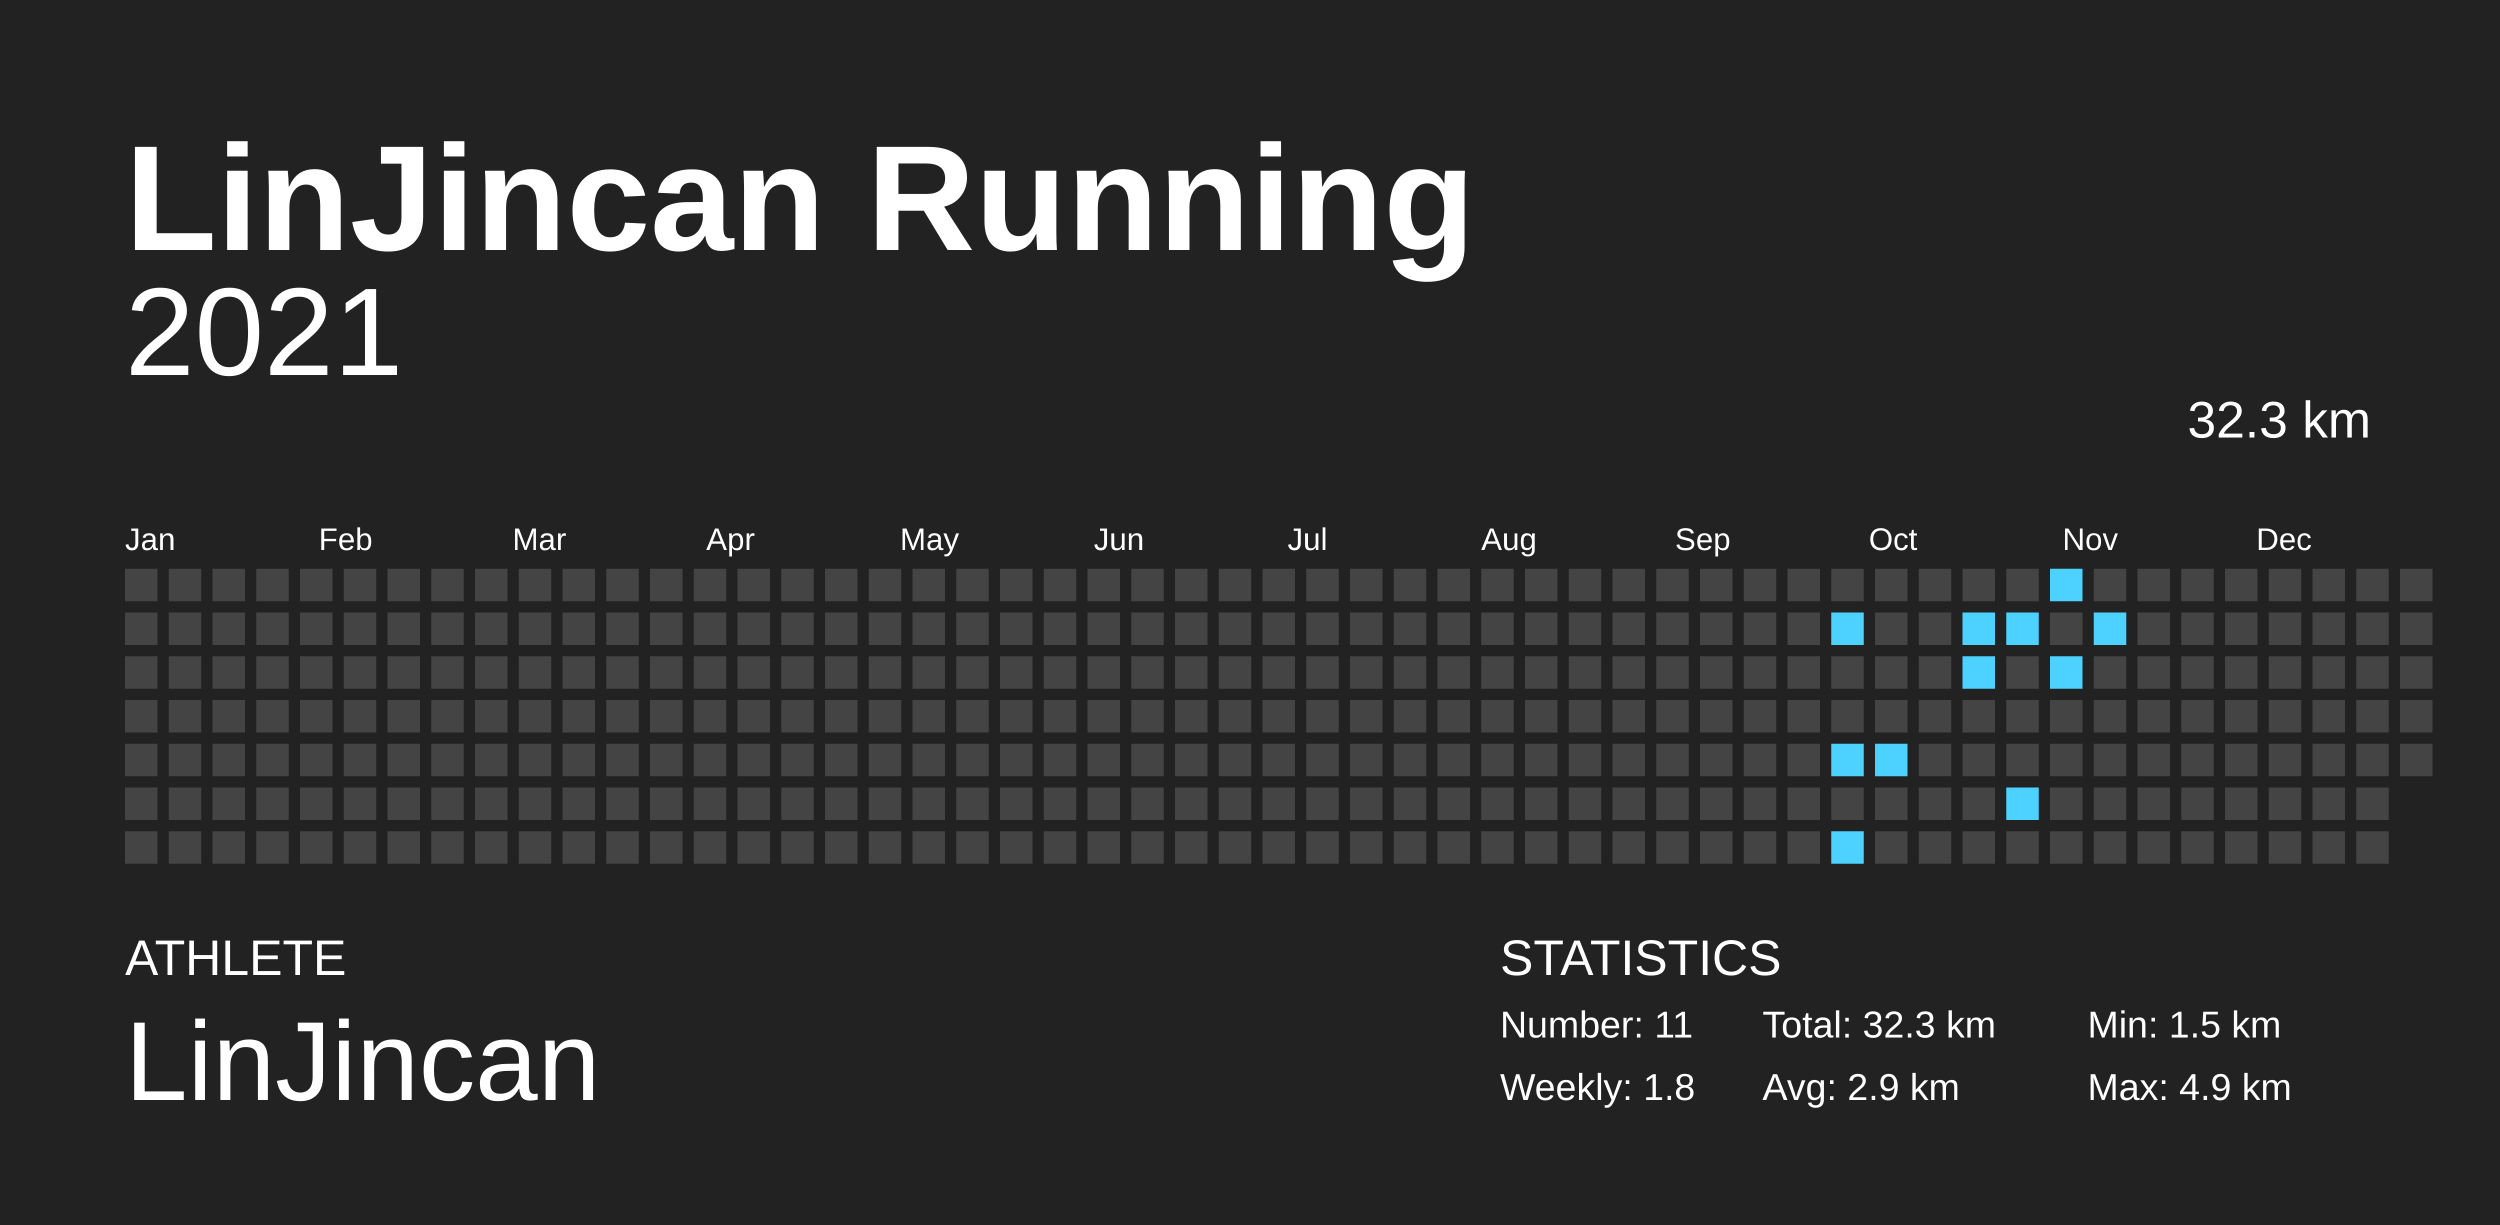
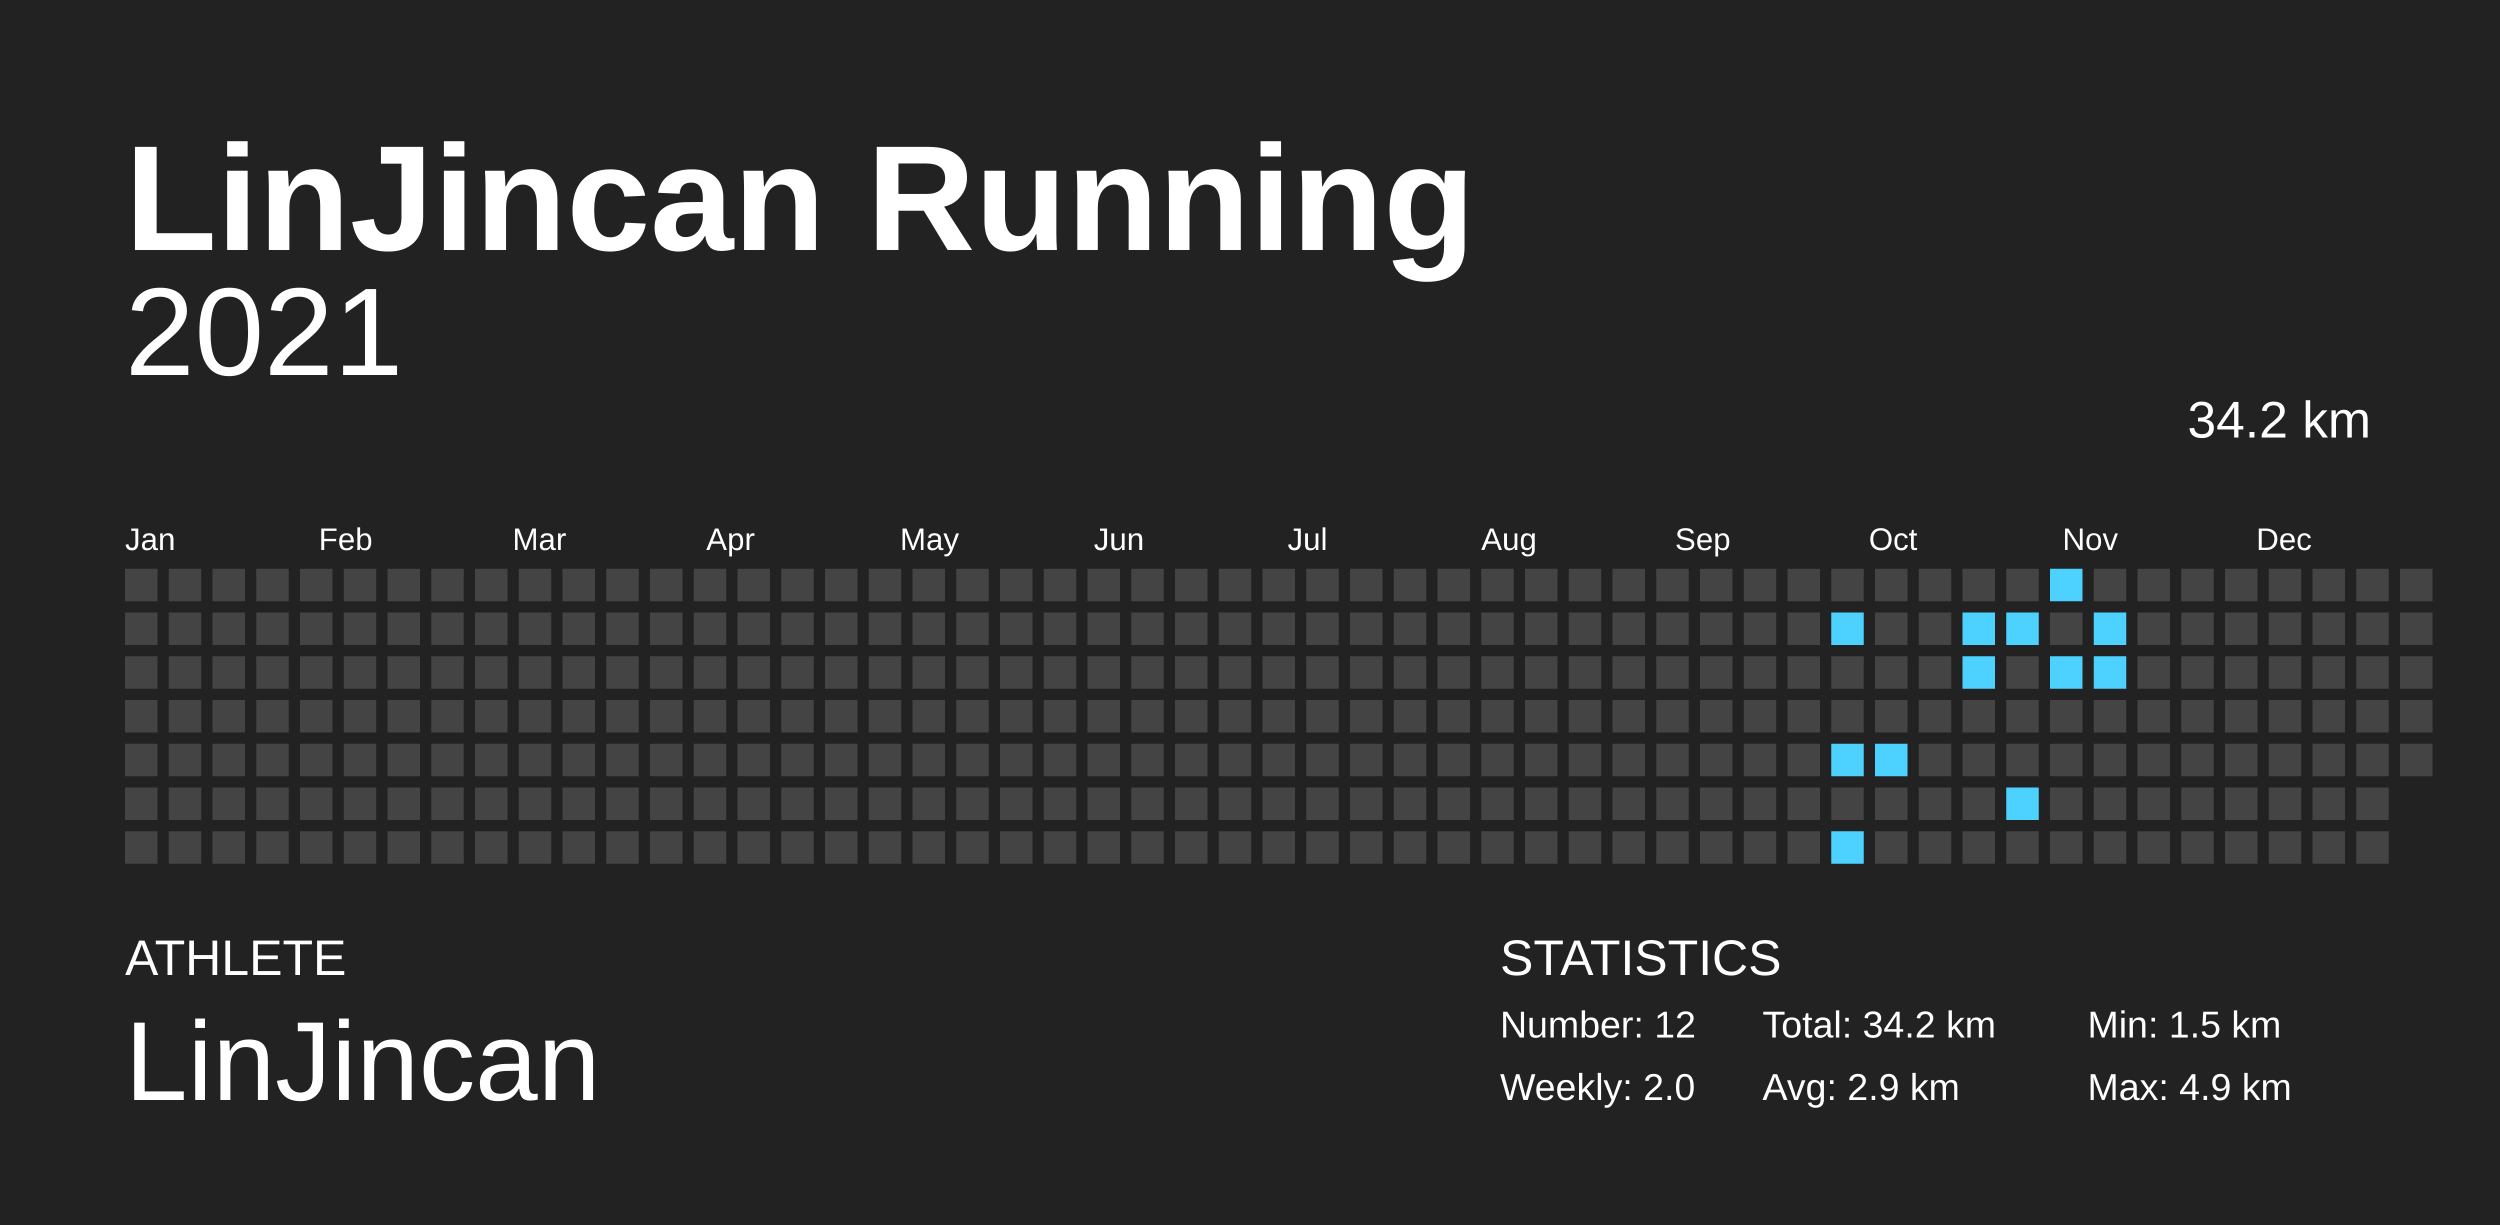
<svg xmlns="http://www.w3.org/2000/svg" baseProfile="full" height="98mm" version="1.1" viewBox="0,0,200,98" width="200mm">
  <defs />
  <rect fill="#222222" height="98" width="200" x="0" y="0" />
  <text fill="#FFFFFF" style="font-size:12px; font-family:Arial; font-weight:bold;" x="10" y="20">LinJincan Running</text>
  <text fill="#FFFFFF" style="font-size:4px; font-family:Arial" x="10" y="78">ATHLETE</text>
  <text fill="#FFFFFF" style="font-size:9px; font-family:Arial" x="10" y="88">LinJincan</text>
  <text fill="#FFFFFF" style="font-size:4px; font-family:Arial" x="120" y="78">STATISTICS</text>
-   <text fill="#FFFFFF" style="font-size:3px; font-family:Arial" x="120" y="83">Number: 11</text>
-   <text fill="#FFFFFF" style="font-size:3px; font-family:Arial" x="120" y="88">Weekly: 1.8</text>
-   <text fill="#FFFFFF" style="font-size:3px; font-family:Arial" x="141" y="83">Total: 32.3 km</text>
+   <text fill="#FFFFFF" style="font-size:3px; font-family:Arial" x="120" y="83">Number: 12</text>
+   <text fill="#FFFFFF" style="font-size:3px; font-family:Arial" x="120" y="88">Weekly: 2.0</text>
+   <text fill="#FFFFFF" style="font-size:3px; font-family:Arial" x="141" y="83">Total: 34.2 km</text>
  <text fill="#FFFFFF" style="font-size:3px; font-family:Arial" x="141" y="88">Avg: 2.9 km</text>
  <text fill="#FFFFFF" style="font-size:3px; font-family:Arial" x="167" y="83">Min: 1.5 km</text>
  <text fill="#FFFFFF" style="font-size:3px; font-family:Arial" x="167" y="88">Max: 4.9 km</text>
  <text alignment-baseline="hanging" fill="#FFFFFF" style="font-size:10.0px; font-family:Arial;" x="10" y="30">2021</text>
-   <text alignment-baseline="hanging" fill="#FFFFFF" style="font-size:4.125px; font-family:Arial;" x="175" y="35">32.3 km</text>
+   <text alignment-baseline="hanging" fill="#FFFFFF" style="font-size:4.125px; font-family:Arial;" x="175" y="35">34.2 km</text>
  <text fill="#FFFFFF" style="font-size:2.5px; font-family:Arial" x="10.0" y="44">Jan</text>
  <text fill="#FFFFFF" style="font-size:2.5px; font-family:Arial" x="25.5" y="44">Feb</text>
  <text fill="#FFFFFF" style="font-size:2.5px; font-family:Arial" x="41.0" y="44">Mar</text>
  <text fill="#FFFFFF" style="font-size:2.5px; font-family:Arial" x="56.5" y="44">Apr</text>
  <text fill="#FFFFFF" style="font-size:2.5px; font-family:Arial" x="72.0" y="44">May</text>
  <text fill="#FFFFFF" style="font-size:2.5px; font-family:Arial" x="87.5" y="44">Jun</text>
  <text fill="#FFFFFF" style="font-size:2.5px; font-family:Arial" x="103.0" y="44">Jul</text>
  <text fill="#FFFFFF" style="font-size:2.5px; font-family:Arial" x="118.5" y="44">Aug</text>
  <text fill="#FFFFFF" style="font-size:2.5px; font-family:Arial" x="134.0" y="44">Sep</text>
  <text fill="#FFFFFF" style="font-size:2.5px; font-family:Arial" x="149.5" y="44">Oct</text>
  <text fill="#FFFFFF" style="font-size:2.5px; font-family:Arial" x="165.0" y="44">Nov</text>
  <text fill="#FFFFFF" style="font-size:2.5px; font-family:Arial" x="180.5" y="44">Dec</text>
  <rect fill="#444444" height="2.6" width="2.6" x="10.0" y="45.5" />
  <rect fill="#444444" height="2.6" width="2.6" x="10.0" y="49.0" />
  <rect fill="#444444" height="2.6" width="2.6" x="10.0" y="52.5" />
  <rect fill="#444444" height="2.6" width="2.6" x="10.0" y="56.0" />
  <rect fill="#444444" height="2.6" width="2.6" x="10.0" y="59.5" />
  <rect fill="#444444" height="2.6" width="2.6" x="10.0" y="63.0" />
  <rect fill="#444444" height="2.6" width="2.6" x="10.0" y="66.5" />
  <rect fill="#444444" height="2.6" width="2.6" x="13.5" y="45.5" />
  <rect fill="#444444" height="2.6" width="2.6" x="13.5" y="49.0" />
  <rect fill="#444444" height="2.6" width="2.6" x="13.5" y="52.5" />
  <rect fill="#444444" height="2.6" width="2.6" x="13.5" y="56.0" />
  <rect fill="#444444" height="2.6" width="2.6" x="13.5" y="59.5" />
  <rect fill="#444444" height="2.6" width="2.6" x="13.5" y="63.0" />
  <rect fill="#444444" height="2.6" width="2.6" x="13.5" y="66.5" />
  <rect fill="#444444" height="2.6" width="2.6" x="17.0" y="45.5" />
  <rect fill="#444444" height="2.6" width="2.6" x="17.0" y="49.0" />
  <rect fill="#444444" height="2.6" width="2.6" x="17.0" y="52.5" />
  <rect fill="#444444" height="2.6" width="2.6" x="17.0" y="56.0" />
  <rect fill="#444444" height="2.6" width="2.6" x="17.0" y="59.5" />
  <rect fill="#444444" height="2.6" width="2.6" x="17.0" y="63.0" />
  <rect fill="#444444" height="2.6" width="2.6" x="17.0" y="66.5" />
  <rect fill="#444444" height="2.6" width="2.6" x="20.5" y="45.5" />
  <rect fill="#444444" height="2.6" width="2.6" x="20.5" y="49.0" />
  <rect fill="#444444" height="2.6" width="2.6" x="20.5" y="52.5" />
  <rect fill="#444444" height="2.6" width="2.6" x="20.5" y="56.0" />
  <rect fill="#444444" height="2.6" width="2.6" x="20.5" y="59.5" />
  <rect fill="#444444" height="2.6" width="2.6" x="20.5" y="63.0" />
  <rect fill="#444444" height="2.6" width="2.6" x="20.5" y="66.5" />
  <rect fill="#444444" height="2.6" width="2.6" x="24.0" y="45.5" />
  <rect fill="#444444" height="2.6" width="2.6" x="24.0" y="49.0" />
  <rect fill="#444444" height="2.6" width="2.6" x="24.0" y="52.5" />
  <rect fill="#444444" height="2.6" width="2.6" x="24.0" y="56.0" />
  <rect fill="#444444" height="2.6" width="2.6" x="24.0" y="59.5" />
  <rect fill="#444444" height="2.6" width="2.6" x="24.0" y="63.0" />
  <rect fill="#444444" height="2.6" width="2.6" x="24.0" y="66.5" />
  <rect fill="#444444" height="2.6" width="2.6" x="27.5" y="45.5" />
  <rect fill="#444444" height="2.6" width="2.6" x="27.5" y="49.0" />
  <rect fill="#444444" height="2.6" width="2.6" x="27.5" y="52.5" />
  <rect fill="#444444" height="2.6" width="2.6" x="27.5" y="56.0" />
  <rect fill="#444444" height="2.6" width="2.6" x="27.5" y="59.5" />
  <rect fill="#444444" height="2.6" width="2.6" x="27.5" y="63.0" />
  <rect fill="#444444" height="2.6" width="2.6" x="27.5" y="66.5" />
  <rect fill="#444444" height="2.6" width="2.6" x="31.0" y="45.5" />
  <rect fill="#444444" height="2.6" width="2.6" x="31.0" y="49.0" />
  <rect fill="#444444" height="2.6" width="2.6" x="31.0" y="52.5" />
  <rect fill="#444444" height="2.6" width="2.6" x="31.0" y="56.0" />
  <rect fill="#444444" height="2.6" width="2.6" x="31.0" y="59.5" />
  <rect fill="#444444" height="2.6" width="2.6" x="31.0" y="63.0" />
  <rect fill="#444444" height="2.6" width="2.6" x="31.0" y="66.5" />
  <rect fill="#444444" height="2.6" width="2.6" x="34.5" y="45.5" />
  <rect fill="#444444" height="2.6" width="2.6" x="34.5" y="49.0" />
  <rect fill="#444444" height="2.6" width="2.6" x="34.5" y="52.5" />
  <rect fill="#444444" height="2.6" width="2.6" x="34.5" y="56.0" />
  <rect fill="#444444" height="2.6" width="2.6" x="34.5" y="59.5" />
  <rect fill="#444444" height="2.6" width="2.6" x="34.5" y="63.0" />
  <rect fill="#444444" height="2.6" width="2.6" x="34.5" y="66.5" />
  <rect fill="#444444" height="2.6" width="2.6" x="38.0" y="45.5" />
  <rect fill="#444444" height="2.6" width="2.6" x="38.0" y="49.0" />
  <rect fill="#444444" height="2.6" width="2.6" x="38.0" y="52.5" />
  <rect fill="#444444" height="2.6" width="2.6" x="38.0" y="56.0" />
  <rect fill="#444444" height="2.6" width="2.6" x="38.0" y="59.5" />
  <rect fill="#444444" height="2.6" width="2.6" x="38.0" y="63.0" />
  <rect fill="#444444" height="2.6" width="2.6" x="38.0" y="66.5" />
  <rect fill="#444444" height="2.6" width="2.6" x="41.5" y="45.5" />
  <rect fill="#444444" height="2.6" width="2.6" x="41.5" y="49.0" />
  <rect fill="#444444" height="2.6" width="2.6" x="41.5" y="52.5" />
  <rect fill="#444444" height="2.6" width="2.6" x="41.5" y="56.0" />
  <rect fill="#444444" height="2.6" width="2.6" x="41.5" y="59.5" />
  <rect fill="#444444" height="2.6" width="2.6" x="41.5" y="63.0" />
  <rect fill="#444444" height="2.6" width="2.6" x="41.5" y="66.5" />
  <rect fill="#444444" height="2.6" width="2.6" x="45.0" y="45.5" />
  <rect fill="#444444" height="2.6" width="2.6" x="45.0" y="49.0" />
  <rect fill="#444444" height="2.6" width="2.6" x="45.0" y="52.5" />
  <rect fill="#444444" height="2.6" width="2.6" x="45.0" y="56.0" />
  <rect fill="#444444" height="2.6" width="2.6" x="45.0" y="59.5" />
  <rect fill="#444444" height="2.6" width="2.6" x="45.0" y="63.0" />
  <rect fill="#444444" height="2.6" width="2.6" x="45.0" y="66.5" />
  <rect fill="#444444" height="2.6" width="2.6" x="48.5" y="45.5" />
  <rect fill="#444444" height="2.6" width="2.6" x="48.5" y="49.0" />
  <rect fill="#444444" height="2.6" width="2.6" x="48.5" y="52.5" />
  <rect fill="#444444" height="2.6" width="2.6" x="48.5" y="56.0" />
  <rect fill="#444444" height="2.6" width="2.6" x="48.5" y="59.5" />
  <rect fill="#444444" height="2.6" width="2.6" x="48.5" y="63.0" />
  <rect fill="#444444" height="2.6" width="2.6" x="48.5" y="66.5" />
  <rect fill="#444444" height="2.6" width="2.6" x="52.0" y="45.5" />
  <rect fill="#444444" height="2.6" width="2.6" x="52.0" y="49.0" />
  <rect fill="#444444" height="2.6" width="2.6" x="52.0" y="52.5" />
  <rect fill="#444444" height="2.6" width="2.6" x="52.0" y="56.0" />
  <rect fill="#444444" height="2.6" width="2.6" x="52.0" y="59.5" />
  <rect fill="#444444" height="2.6" width="2.6" x="52.0" y="63.0" />
  <rect fill="#444444" height="2.6" width="2.6" x="52.0" y="66.5" />
  <rect fill="#444444" height="2.6" width="2.6" x="55.5" y="45.5" />
  <rect fill="#444444" height="2.6" width="2.6" x="55.5" y="49.0" />
  <rect fill="#444444" height="2.6" width="2.6" x="55.5" y="52.5" />
  <rect fill="#444444" height="2.6" width="2.6" x="55.5" y="56.0" />
  <rect fill="#444444" height="2.6" width="2.6" x="55.5" y="59.5" />
  <rect fill="#444444" height="2.6" width="2.6" x="55.5" y="63.0" />
  <rect fill="#444444" height="2.6" width="2.6" x="55.5" y="66.5" />
  <rect fill="#444444" height="2.6" width="2.6" x="59.0" y="45.5" />
  <rect fill="#444444" height="2.6" width="2.6" x="59.0" y="49.0" />
  <rect fill="#444444" height="2.6" width="2.6" x="59.0" y="52.5" />
  <rect fill="#444444" height="2.6" width="2.6" x="59.0" y="56.0" />
  <rect fill="#444444" height="2.6" width="2.6" x="59.0" y="59.5" />
  <rect fill="#444444" height="2.6" width="2.6" x="59.0" y="63.0" />
  <rect fill="#444444" height="2.6" width="2.6" x="59.0" y="66.5" />
  <rect fill="#444444" height="2.6" width="2.6" x="62.5" y="45.5" />
  <rect fill="#444444" height="2.6" width="2.6" x="62.5" y="49.0" />
  <rect fill="#444444" height="2.6" width="2.6" x="62.5" y="52.5" />
  <rect fill="#444444" height="2.6" width="2.6" x="62.5" y="56.0" />
  <rect fill="#444444" height="2.6" width="2.6" x="62.5" y="59.5" />
  <rect fill="#444444" height="2.6" width="2.6" x="62.5" y="63.0" />
  <rect fill="#444444" height="2.6" width="2.6" x="62.5" y="66.5" />
  <rect fill="#444444" height="2.6" width="2.6" x="66.0" y="45.5" />
  <rect fill="#444444" height="2.6" width="2.6" x="66.0" y="49.0" />
  <rect fill="#444444" height="2.6" width="2.6" x="66.0" y="52.5" />
  <rect fill="#444444" height="2.6" width="2.6" x="66.0" y="56.0" />
  <rect fill="#444444" height="2.6" width="2.6" x="66.0" y="59.5" />
  <rect fill="#444444" height="2.6" width="2.6" x="66.0" y="63.0" />
  <rect fill="#444444" height="2.6" width="2.6" x="66.0" y="66.5" />
  <rect fill="#444444" height="2.6" width="2.6" x="69.5" y="45.5" />
  <rect fill="#444444" height="2.6" width="2.6" x="69.5" y="49.0" />
  <rect fill="#444444" height="2.6" width="2.6" x="69.5" y="52.5" />
  <rect fill="#444444" height="2.6" width="2.6" x="69.5" y="56.0" />
  <rect fill="#444444" height="2.6" width="2.6" x="69.5" y="59.5" />
  <rect fill="#444444" height="2.6" width="2.6" x="69.5" y="63.0" />
  <rect fill="#444444" height="2.6" width="2.6" x="69.5" y="66.5" />
  <rect fill="#444444" height="2.6" width="2.6" x="73.0" y="45.5" />
  <rect fill="#444444" height="2.6" width="2.6" x="73.0" y="49.0" />
  <rect fill="#444444" height="2.6" width="2.6" x="73.0" y="52.5" />
  <rect fill="#444444" height="2.6" width="2.6" x="73.0" y="56.0" />
  <rect fill="#444444" height="2.6" width="2.6" x="73.0" y="59.5" />
  <rect fill="#444444" height="2.6" width="2.6" x="73.0" y="63.0" />
  <rect fill="#444444" height="2.6" width="2.6" x="73.0" y="66.5" />
  <rect fill="#444444" height="2.6" width="2.6" x="76.5" y="45.5" />
  <rect fill="#444444" height="2.6" width="2.6" x="76.5" y="49.0" />
  <rect fill="#444444" height="2.6" width="2.6" x="76.5" y="52.5" />
  <rect fill="#444444" height="2.6" width="2.6" x="76.5" y="56.0" />
  <rect fill="#444444" height="2.6" width="2.6" x="76.5" y="59.5" />
  <rect fill="#444444" height="2.6" width="2.6" x="76.5" y="63.0" />
  <rect fill="#444444" height="2.6" width="2.6" x="76.5" y="66.5" />
  <rect fill="#444444" height="2.6" width="2.6" x="80.0" y="45.5" />
  <rect fill="#444444" height="2.6" width="2.6" x="80.0" y="49.0" />
  <rect fill="#444444" height="2.6" width="2.6" x="80.0" y="52.5" />
  <rect fill="#444444" height="2.6" width="2.6" x="80.0" y="56.0" />
  <rect fill="#444444" height="2.6" width="2.6" x="80.0" y="59.5" />
  <rect fill="#444444" height="2.6" width="2.6" x="80.0" y="63.0" />
  <rect fill="#444444" height="2.6" width="2.6" x="80.0" y="66.5" />
  <rect fill="#444444" height="2.6" width="2.6" x="83.5" y="45.5" />
  <rect fill="#444444" height="2.6" width="2.6" x="83.5" y="49.0" />
  <rect fill="#444444" height="2.6" width="2.6" x="83.5" y="52.5" />
  <rect fill="#444444" height="2.6" width="2.6" x="83.5" y="56.0" />
  <rect fill="#444444" height="2.6" width="2.6" x="83.5" y="59.5" />
  <rect fill="#444444" height="2.6" width="2.6" x="83.5" y="63.0" />
  <rect fill="#444444" height="2.6" width="2.6" x="83.5" y="66.5" />
  <rect fill="#444444" height="2.6" width="2.6" x="87.0" y="45.5" />
  <rect fill="#444444" height="2.6" width="2.6" x="87.0" y="49.0" />
  <rect fill="#444444" height="2.6" width="2.6" x="87.0" y="52.5" />
  <rect fill="#444444" height="2.6" width="2.6" x="87.0" y="56.0" />
  <rect fill="#444444" height="2.6" width="2.6" x="87.0" y="59.5" />
  <rect fill="#444444" height="2.6" width="2.6" x="87.0" y="63.0" />
  <rect fill="#444444" height="2.6" width="2.6" x="87.0" y="66.5" />
  <rect fill="#444444" height="2.6" width="2.6" x="90.5" y="45.5" />
  <rect fill="#444444" height="2.6" width="2.6" x="90.5" y="49.0" />
  <rect fill="#444444" height="2.6" width="2.6" x="90.5" y="52.5" />
  <rect fill="#444444" height="2.6" width="2.6" x="90.5" y="56.0" />
  <rect fill="#444444" height="2.6" width="2.6" x="90.5" y="59.5" />
  <rect fill="#444444" height="2.6" width="2.6" x="90.5" y="63.0" />
  <rect fill="#444444" height="2.6" width="2.6" x="90.5" y="66.5" />
  <rect fill="#444444" height="2.6" width="2.6" x="94.0" y="45.5" />
  <rect fill="#444444" height="2.6" width="2.6" x="94.0" y="49.0" />
  <rect fill="#444444" height="2.6" width="2.6" x="94.0" y="52.5" />
  <rect fill="#444444" height="2.6" width="2.6" x="94.0" y="56.0" />
  <rect fill="#444444" height="2.6" width="2.6" x="94.0" y="59.5" />
  <rect fill="#444444" height="2.6" width="2.6" x="94.0" y="63.0" />
  <rect fill="#444444" height="2.6" width="2.6" x="94.0" y="66.5" />
  <rect fill="#444444" height="2.6" width="2.6" x="97.5" y="45.5" />
  <rect fill="#444444" height="2.6" width="2.6" x="97.5" y="49.0" />
  <rect fill="#444444" height="2.6" width="2.6" x="97.5" y="52.5" />
  <rect fill="#444444" height="2.6" width="2.6" x="97.5" y="56.0" />
  <rect fill="#444444" height="2.6" width="2.6" x="97.5" y="59.5" />
  <rect fill="#444444" height="2.6" width="2.6" x="97.5" y="63.0" />
  <rect fill="#444444" height="2.6" width="2.6" x="97.5" y="66.5" />
  <rect fill="#444444" height="2.6" width="2.6" x="101.0" y="45.5" />
  <rect fill="#444444" height="2.6" width="2.6" x="101.0" y="49.0" />
  <rect fill="#444444" height="2.6" width="2.6" x="101.0" y="52.5" />
  <rect fill="#444444" height="2.6" width="2.6" x="101.0" y="56.0" />
  <rect fill="#444444" height="2.6" width="2.6" x="101.0" y="59.5" />
  <rect fill="#444444" height="2.6" width="2.6" x="101.0" y="63.0" />
  <rect fill="#444444" height="2.6" width="2.6" x="101.0" y="66.5" />
  <rect fill="#444444" height="2.6" width="2.6" x="104.5" y="45.5" />
  <rect fill="#444444" height="2.6" width="2.6" x="104.5" y="49.0" />
  <rect fill="#444444" height="2.6" width="2.6" x="104.5" y="52.5" />
  <rect fill="#444444" height="2.6" width="2.6" x="104.5" y="56.0" />
  <rect fill="#444444" height="2.6" width="2.6" x="104.5" y="59.5" />
  <rect fill="#444444" height="2.6" width="2.6" x="104.5" y="63.0" />
  <rect fill="#444444" height="2.6" width="2.6" x="104.5" y="66.5" />
  <rect fill="#444444" height="2.6" width="2.6" x="108.0" y="45.5" />
  <rect fill="#444444" height="2.6" width="2.6" x="108.0" y="49.0" />
  <rect fill="#444444" height="2.6" width="2.6" x="108.0" y="52.5" />
  <rect fill="#444444" height="2.6" width="2.6" x="108.0" y="56.0" />
  <rect fill="#444444" height="2.6" width="2.6" x="108.0" y="59.5" />
  <rect fill="#444444" height="2.6" width="2.6" x="108.0" y="63.0" />
  <rect fill="#444444" height="2.6" width="2.6" x="108.0" y="66.5" />
  <rect fill="#444444" height="2.6" width="2.6" x="111.5" y="45.5" />
  <rect fill="#444444" height="2.6" width="2.6" x="111.5" y="49.0" />
  <rect fill="#444444" height="2.6" width="2.6" x="111.5" y="52.5" />
  <rect fill="#444444" height="2.6" width="2.6" x="111.5" y="56.0" />
  <rect fill="#444444" height="2.6" width="2.6" x="111.5" y="59.5" />
  <rect fill="#444444" height="2.6" width="2.6" x="111.5" y="63.0" />
  <rect fill="#444444" height="2.6" width="2.6" x="111.5" y="66.5" />
  <rect fill="#444444" height="2.6" width="2.6" x="115.0" y="45.5" />
  <rect fill="#444444" height="2.6" width="2.6" x="115.0" y="49.0" />
  <rect fill="#444444" height="2.6" width="2.6" x="115.0" y="52.5" />
  <rect fill="#444444" height="2.6" width="2.6" x="115.0" y="56.0" />
  <rect fill="#444444" height="2.6" width="2.6" x="115.0" y="59.5" />
  <rect fill="#444444" height="2.6" width="2.6" x="115.0" y="63.0" />
  <rect fill="#444444" height="2.6" width="2.6" x="115.0" y="66.5" />
  <rect fill="#444444" height="2.6" width="2.6" x="118.5" y="45.5" />
  <rect fill="#444444" height="2.6" width="2.6" x="118.5" y="49.0" />
  <rect fill="#444444" height="2.6" width="2.6" x="118.5" y="52.5" />
  <rect fill="#444444" height="2.6" width="2.6" x="118.5" y="56.0" />
  <rect fill="#444444" height="2.6" width="2.6" x="118.5" y="59.5" />
  <rect fill="#444444" height="2.6" width="2.6" x="118.5" y="63.0" />
  <rect fill="#444444" height="2.6" width="2.6" x="118.5" y="66.5" />
  <rect fill="#444444" height="2.6" width="2.6" x="122.0" y="45.5" />
  <rect fill="#444444" height="2.6" width="2.6" x="122.0" y="49.0" />
  <rect fill="#444444" height="2.6" width="2.6" x="122.0" y="52.5" />
  <rect fill="#444444" height="2.6" width="2.6" x="122.0" y="56.0" />
  <rect fill="#444444" height="2.6" width="2.6" x="122.0" y="59.5" />
  <rect fill="#444444" height="2.6" width="2.6" x="122.0" y="63.0" />
  <rect fill="#444444" height="2.6" width="2.6" x="122.0" y="66.5" />
  <rect fill="#444444" height="2.6" width="2.6" x="125.5" y="45.5" />
  <rect fill="#444444" height="2.6" width="2.6" x="125.5" y="49.0" />
  <rect fill="#444444" height="2.6" width="2.6" x="125.5" y="52.5" />
  <rect fill="#444444" height="2.6" width="2.6" x="125.5" y="56.0" />
  <rect fill="#444444" height="2.6" width="2.6" x="125.5" y="59.5" />
  <rect fill="#444444" height="2.6" width="2.6" x="125.5" y="63.0" />
  <rect fill="#444444" height="2.6" width="2.6" x="125.5" y="66.5" />
  <rect fill="#444444" height="2.6" width="2.6" x="129.0" y="45.5" />
  <rect fill="#444444" height="2.6" width="2.6" x="129.0" y="49.0" />
  <rect fill="#444444" height="2.6" width="2.6" x="129.0" y="52.5" />
  <rect fill="#444444" height="2.6" width="2.6" x="129.0" y="56.0" />
  <rect fill="#444444" height="2.6" width="2.6" x="129.0" y="59.5" />
  <rect fill="#444444" height="2.6" width="2.6" x="129.0" y="63.0" />
  <rect fill="#444444" height="2.6" width="2.6" x="129.0" y="66.5" />
  <rect fill="#444444" height="2.6" width="2.6" x="132.5" y="45.5" />
  <rect fill="#444444" height="2.6" width="2.6" x="132.5" y="49.0" />
  <rect fill="#444444" height="2.6" width="2.6" x="132.5" y="52.5" />
  <rect fill="#444444" height="2.6" width="2.6" x="132.5" y="56.0" />
  <rect fill="#444444" height="2.6" width="2.6" x="132.5" y="59.5" />
  <rect fill="#444444" height="2.6" width="2.6" x="132.5" y="63.0" />
  <rect fill="#444444" height="2.6" width="2.6" x="132.5" y="66.5" />
  <rect fill="#444444" height="2.6" width="2.6" x="136.0" y="45.5" />
  <rect fill="#444444" height="2.6" width="2.6" x="136.0" y="49.0" />
  <rect fill="#444444" height="2.6" width="2.6" x="136.0" y="52.5" />
  <rect fill="#444444" height="2.6" width="2.6" x="136.0" y="56.0" />
  <rect fill="#444444" height="2.6" width="2.6" x="136.0" y="59.5" />
  <rect fill="#444444" height="2.6" width="2.6" x="136.0" y="63.0" />
  <rect fill="#444444" height="2.6" width="2.6" x="136.0" y="66.5" />
  <rect fill="#444444" height="2.6" width="2.6" x="139.5" y="45.5" />
  <rect fill="#444444" height="2.6" width="2.6" x="139.5" y="49.0" />
  <rect fill="#444444" height="2.6" width="2.6" x="139.5" y="52.5" />
  <rect fill="#444444" height="2.6" width="2.6" x="139.5" y="56.0" />
  <rect fill="#444444" height="2.6" width="2.6" x="139.5" y="59.5" />
  <rect fill="#444444" height="2.6" width="2.6" x="139.5" y="63.0" />
  <rect fill="#444444" height="2.6" width="2.6" x="139.5" y="66.5" />
  <rect fill="#444444" height="2.6" width="2.6" x="143.0" y="45.5" />
  <rect fill="#444444" height="2.6" width="2.6" x="143.0" y="49.0" />
  <rect fill="#444444" height="2.6" width="2.6" x="143.0" y="52.5" />
  <rect fill="#444444" height="2.6" width="2.6" x="143.0" y="56.0" />
  <rect fill="#444444" height="2.6" width="2.6" x="143.0" y="59.5" />
  <rect fill="#444444" height="2.6" width="2.6" x="143.0" y="63.0" />
  <rect fill="#444444" height="2.6" width="2.6" x="143.0" y="66.5" />
  <rect fill="#444444" height="2.6" width="2.6" x="146.5" y="45.5" />
  <rect fill="#4dd2ff" height="2.6" width="2.6" x="146.5" y="49.0" />
  <rect fill="#444444" height="2.6" width="2.6" x="146.5" y="52.5" />
  <rect fill="#444444" height="2.6" width="2.6" x="146.5" y="56.0" />
  <rect fill="#4dd2ff" height="2.6" width="2.6" x="146.5" y="59.5" />
  <rect fill="#444444" height="2.6" width="2.6" x="146.5" y="63.0" />
  <rect fill="#4dd2ff" height="2.6" width="2.6" x="146.5" y="66.5" />
  <rect fill="#444444" height="2.6" width="2.6" x="150.0" y="45.5" />
  <rect fill="#444444" height="2.6" width="2.6" x="150.0" y="49.0" />
  <rect fill="#444444" height="2.6" width="2.6" x="150.0" y="52.5" />
  <rect fill="#444444" height="2.6" width="2.6" x="150.0" y="56.0" />
  <rect fill="#4dd2ff" height="2.6" width="2.6" x="150.0" y="59.5" />
  <rect fill="#444444" height="2.6" width="2.6" x="150.0" y="63.0" />
  <rect fill="#444444" height="2.6" width="2.6" x="150.0" y="66.5" />
  <rect fill="#444444" height="2.6" width="2.6" x="153.5" y="45.5" />
  <rect fill="#444444" height="2.6" width="2.6" x="153.5" y="49.0" />
  <rect fill="#444444" height="2.6" width="2.6" x="153.5" y="52.5" />
  <rect fill="#444444" height="2.6" width="2.6" x="153.5" y="56.0" />
  <rect fill="#444444" height="2.6" width="2.6" x="153.5" y="59.5" />
  <rect fill="#444444" height="2.6" width="2.6" x="153.5" y="63.0" />
  <rect fill="#444444" height="2.6" width="2.6" x="153.5" y="66.5" />
  <rect fill="#444444" height="2.6" width="2.6" x="157.0" y="45.5" />
  <rect fill="#4dd2ff" height="2.6" width="2.6" x="157.0" y="49.0" />
  <rect fill="#4dd2ff" height="2.6" width="2.6" x="157.0" y="52.5" />
  <rect fill="#444444" height="2.6" width="2.6" x="157.0" y="56.0" />
  <rect fill="#444444" height="2.6" width="2.6" x="157.0" y="59.5" />
  <rect fill="#444444" height="2.6" width="2.6" x="157.0" y="63.0" />
  <rect fill="#444444" height="2.6" width="2.6" x="157.0" y="66.5" />
  <rect fill="#444444" height="2.6" width="2.6" x="160.5" y="45.5" />
  <rect fill="#4dd2ff" height="2.6" width="2.6" x="160.5" y="49.0" />
  <rect fill="#444444" height="2.6" width="2.6" x="160.5" y="52.5" />
  <rect fill="#444444" height="2.6" width="2.6" x="160.5" y="56.0" />
  <rect fill="#444444" height="2.6" width="2.6" x="160.5" y="59.5" />
  <rect fill="#4dd2ff" height="2.6" width="2.6" x="160.5" y="63.0" />
  <rect fill="#444444" height="2.6" width="2.6" x="160.5" y="66.5" />
  <rect fill="#4dd2ff" height="2.6" width="2.6" x="164.0" y="45.5" />
  <rect fill="#444444" height="2.6" width="2.6" x="164.0" y="49.0" />
  <rect fill="#4dd2ff" height="2.6" width="2.6" x="164.0" y="52.5" />
  <rect fill="#444444" height="2.6" width="2.6" x="164.0" y="56.0" />
  <rect fill="#444444" height="2.6" width="2.6" x="164.0" y="59.5" />
  <rect fill="#444444" height="2.6" width="2.6" x="164.0" y="63.0" />
  <rect fill="#444444" height="2.6" width="2.6" x="164.0" y="66.5" />
  <rect fill="#444444" height="2.6" width="2.6" x="167.5" y="45.5" />
  <rect fill="#4dd2ff" height="2.6" width="2.6" x="167.5" y="49.0" />
-   <rect fill="#444444" height="2.6" width="2.6" x="167.5" y="52.5" />
+   <rect fill="#4dd2ff" height="2.6" width="2.6" x="167.5" y="52.5" />
  <rect fill="#444444" height="2.6" width="2.6" x="167.5" y="56.0" />
  <rect fill="#444444" height="2.6" width="2.6" x="167.5" y="59.5" />
  <rect fill="#444444" height="2.6" width="2.6" x="167.5" y="63.0" />
  <rect fill="#444444" height="2.6" width="2.6" x="167.5" y="66.5" />
  <rect fill="#444444" height="2.6" width="2.6" x="171.0" y="45.5" />
  <rect fill="#444444" height="2.6" width="2.6" x="171.0" y="49.0" />
  <rect fill="#444444" height="2.6" width="2.6" x="171.0" y="52.5" />
  <rect fill="#444444" height="2.6" width="2.6" x="171.0" y="56.0" />
  <rect fill="#444444" height="2.6" width="2.6" x="171.0" y="59.5" />
  <rect fill="#444444" height="2.6" width="2.6" x="171.0" y="63.0" />
  <rect fill="#444444" height="2.6" width="2.6" x="171.0" y="66.5" />
  <rect fill="#444444" height="2.6" width="2.6" x="174.5" y="45.5" />
  <rect fill="#444444" height="2.6" width="2.6" x="174.5" y="49.0" />
  <rect fill="#444444" height="2.6" width="2.6" x="174.5" y="52.5" />
  <rect fill="#444444" height="2.6" width="2.6" x="174.5" y="56.0" />
  <rect fill="#444444" height="2.6" width="2.6" x="174.5" y="59.5" />
  <rect fill="#444444" height="2.6" width="2.6" x="174.5" y="63.0" />
  <rect fill="#444444" height="2.6" width="2.6" x="174.5" y="66.5" />
  <rect fill="#444444" height="2.6" width="2.6" x="178.0" y="45.5" />
  <rect fill="#444444" height="2.6" width="2.6" x="178.0" y="49.0" />
  <rect fill="#444444" height="2.6" width="2.6" x="178.0" y="52.5" />
  <rect fill="#444444" height="2.6" width="2.6" x="178.0" y="56.0" />
  <rect fill="#444444" height="2.6" width="2.6" x="178.0" y="59.5" />
  <rect fill="#444444" height="2.6" width="2.6" x="178.0" y="63.0" />
  <rect fill="#444444" height="2.6" width="2.6" x="178.0" y="66.5" />
  <rect fill="#444444" height="2.6" width="2.6" x="181.5" y="45.5" />
  <rect fill="#444444" height="2.6" width="2.6" x="181.5" y="49.0" />
  <rect fill="#444444" height="2.6" width="2.6" x="181.5" y="52.5" />
  <rect fill="#444444" height="2.6" width="2.6" x="181.5" y="56.0" />
  <rect fill="#444444" height="2.6" width="2.6" x="181.5" y="59.5" />
  <rect fill="#444444" height="2.6" width="2.6" x="181.5" y="63.0" />
  <rect fill="#444444" height="2.6" width="2.6" x="181.5" y="66.5" />
  <rect fill="#444444" height="2.6" width="2.6" x="185.0" y="45.5" />
  <rect fill="#444444" height="2.6" width="2.6" x="185.0" y="49.0" />
  <rect fill="#444444" height="2.6" width="2.6" x="185.0" y="52.5" />
  <rect fill="#444444" height="2.6" width="2.6" x="185.0" y="56.0" />
  <rect fill="#444444" height="2.6" width="2.6" x="185.0" y="59.5" />
  <rect fill="#444444" height="2.6" width="2.6" x="185.0" y="63.0" />
  <rect fill="#444444" height="2.6" width="2.6" x="185.0" y="66.5" />
  <rect fill="#444444" height="2.6" width="2.6" x="188.5" y="45.5" />
  <rect fill="#444444" height="2.6" width="2.6" x="188.5" y="49.0" />
  <rect fill="#444444" height="2.6" width="2.6" x="188.5" y="52.5" />
  <rect fill="#444444" height="2.6" width="2.6" x="188.5" y="56.0" />
  <rect fill="#444444" height="2.6" width="2.6" x="188.5" y="59.5" />
  <rect fill="#444444" height="2.6" width="2.6" x="188.5" y="63.0" />
  <rect fill="#444444" height="2.6" width="2.6" x="188.5" y="66.5" />
  <rect fill="#444444" height="2.6" width="2.6" x="192.0" y="45.5" />
  <rect fill="#444444" height="2.6" width="2.6" x="192.0" y="49.0" />
  <rect fill="#444444" height="2.6" width="2.6" x="192.0" y="52.5" />
  <rect fill="#444444" height="2.6" width="2.6" x="192.0" y="56.0" />
  <rect fill="#444444" height="2.6" width="2.6" x="192.0" y="59.5" />
</svg>
